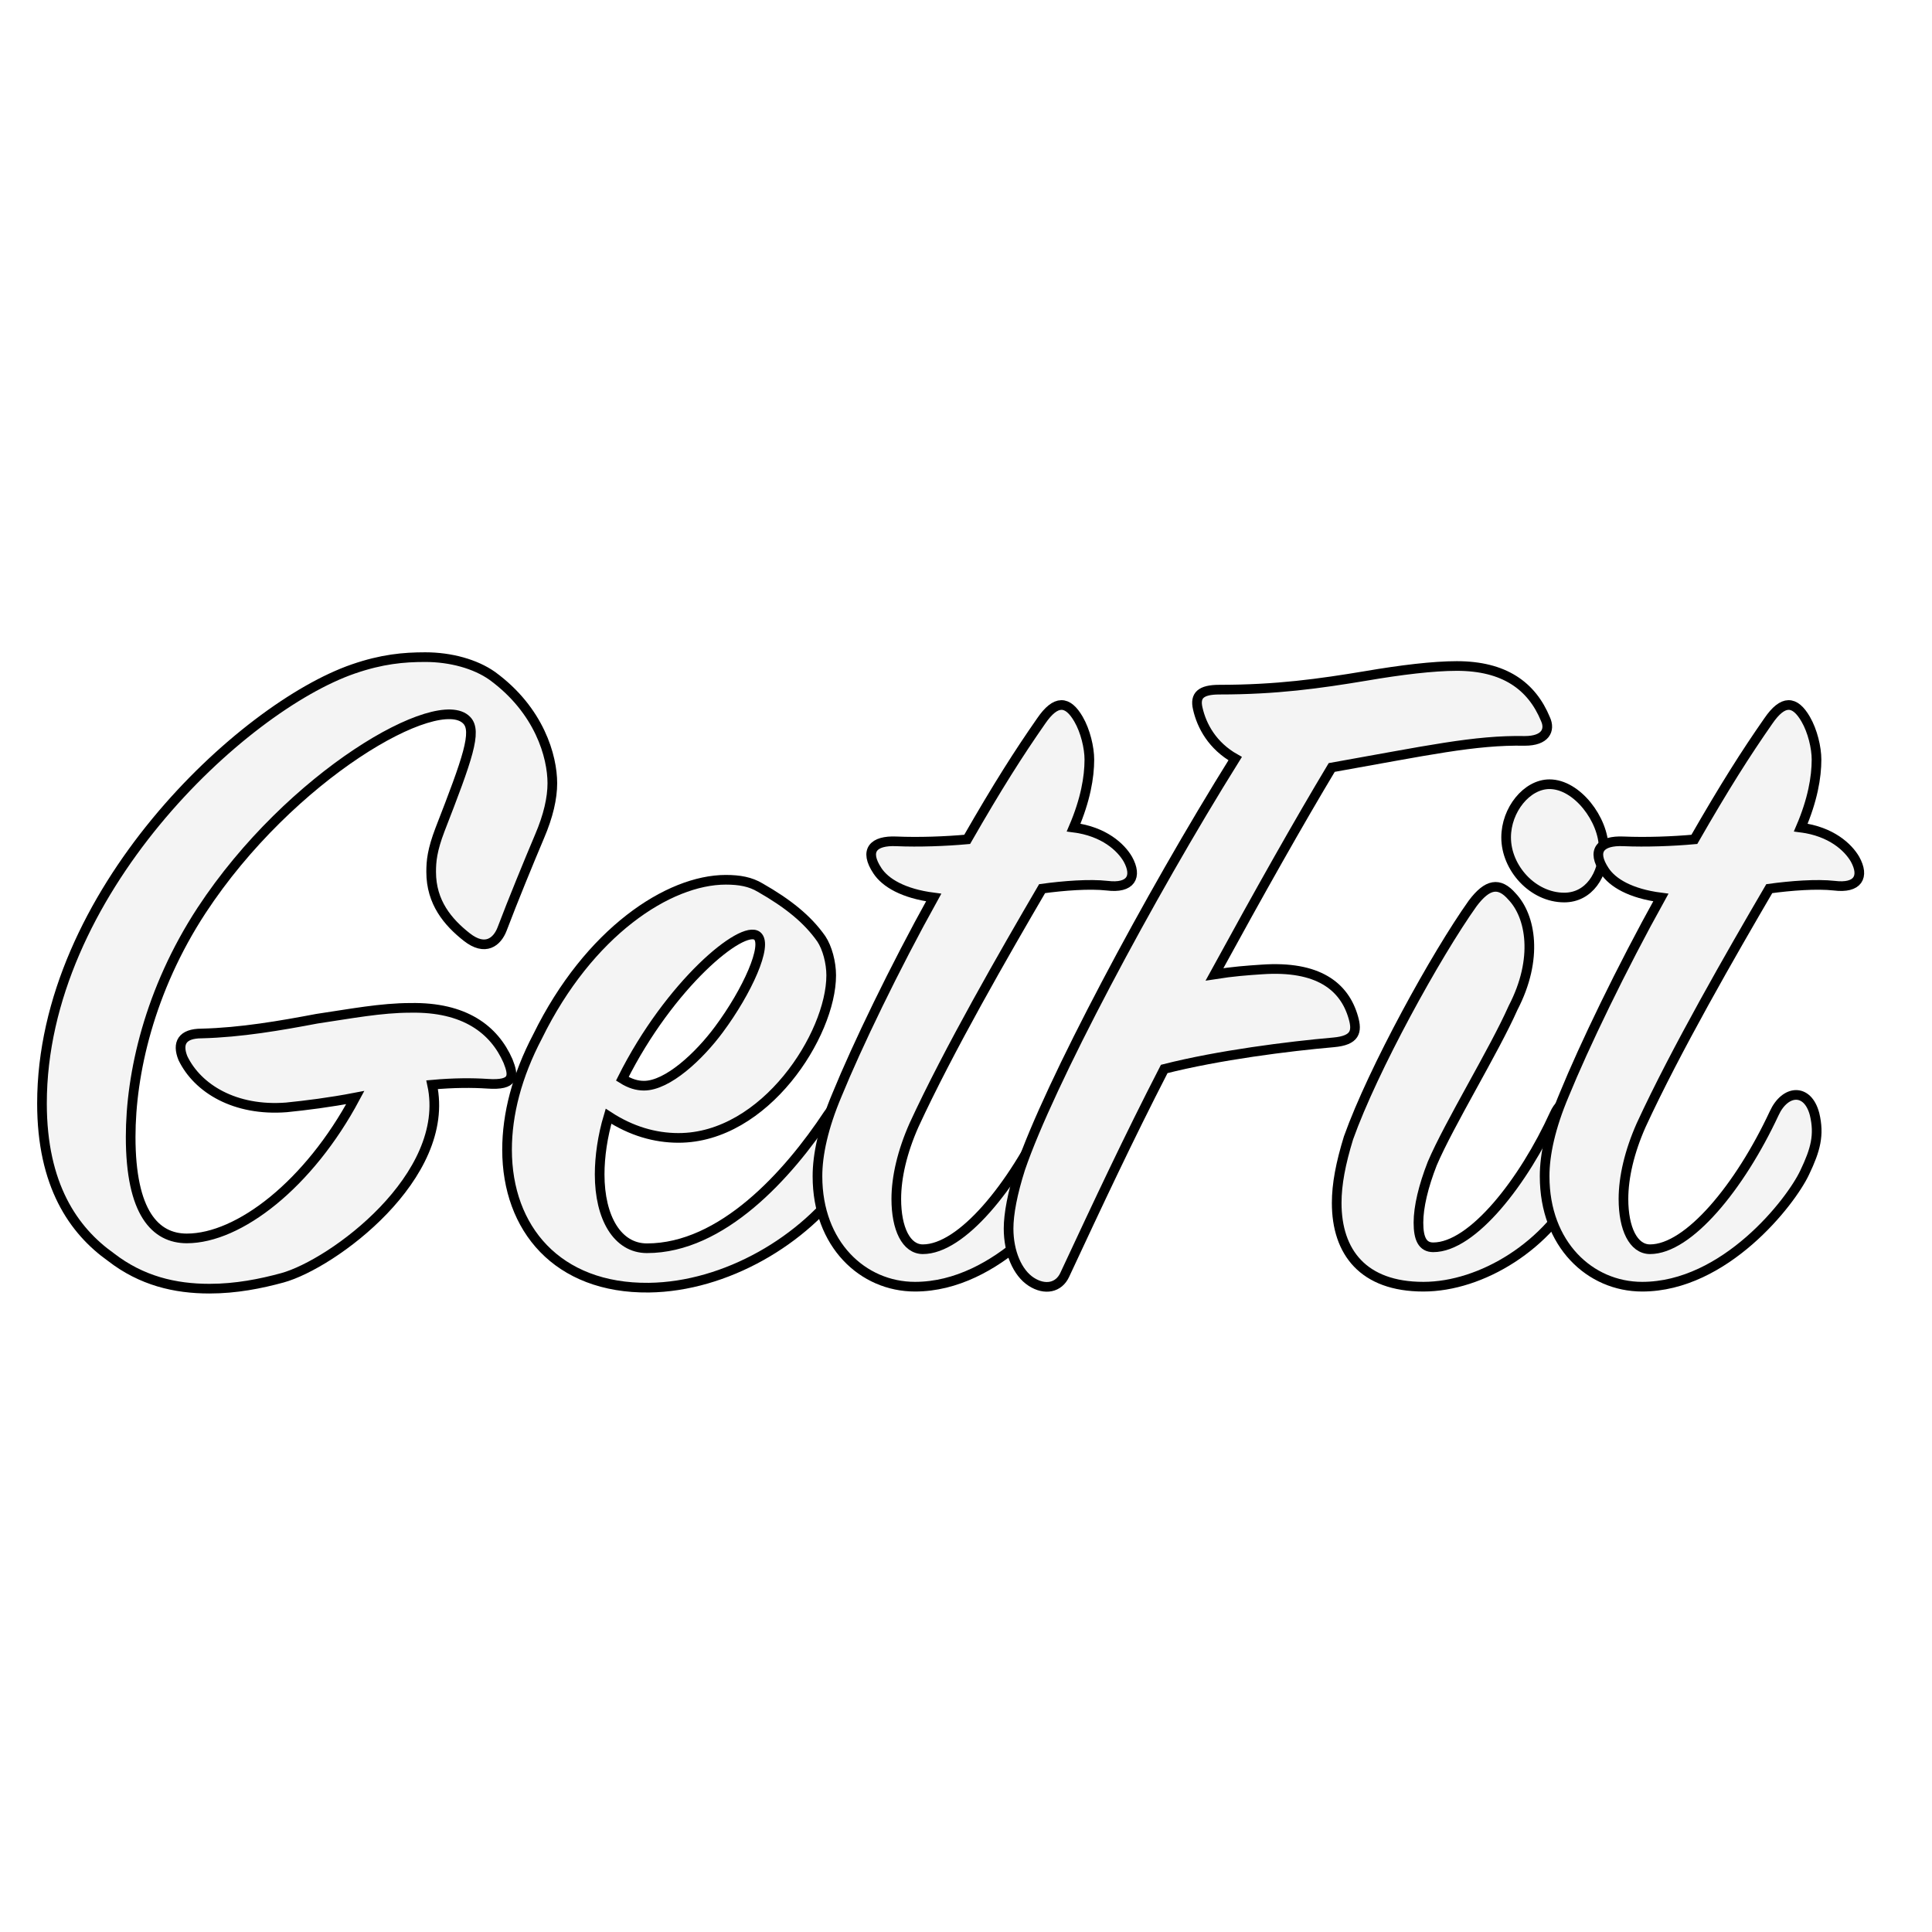
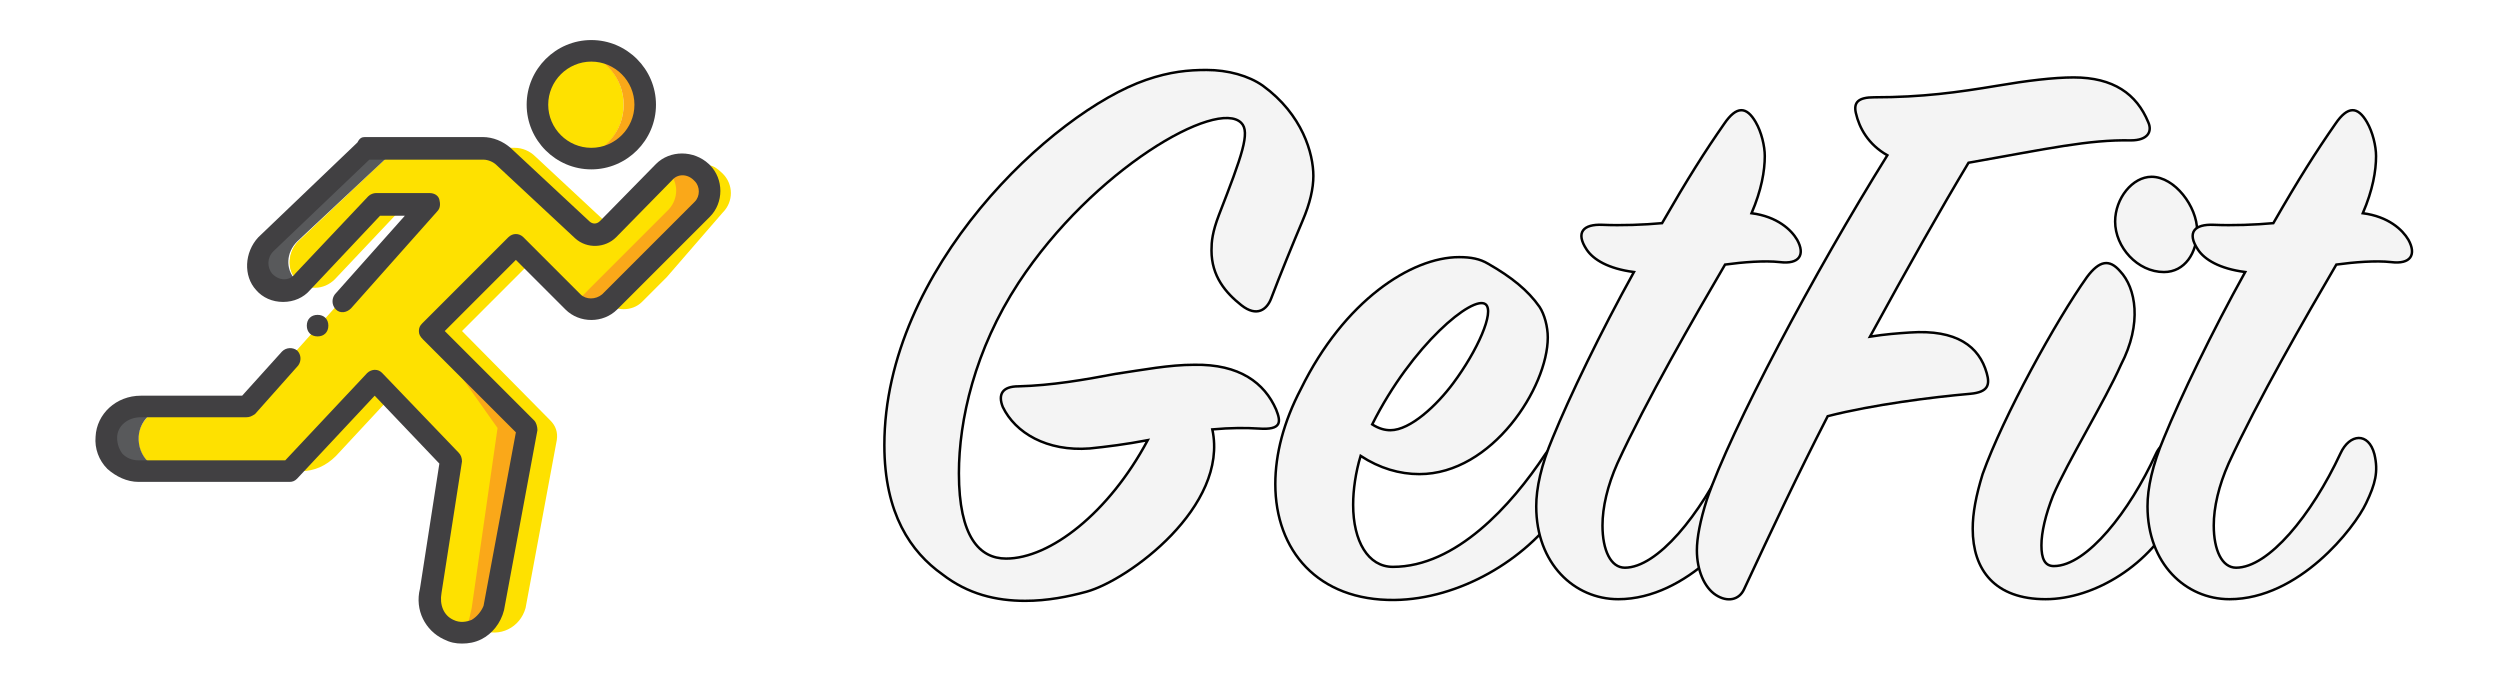
- <svg xmlns="http://www.w3.org/2000/svg" version="1.1" id="Layer_1" x="0px" y="0px" width="100px" height="100px" viewBox="0 0 100 100" enable-background="new 0 0 100 100" xml:space="preserve">
+ <svg xmlns="http://www.w3.org/2000/svg" version="1.1" id="Layer_1" x="0px" y="0px" width="500px" height="138px" viewBox="0 0 500 138" enable-background="new 0 0 500 138" xml:space="preserve">
  <g>
-     <path fill="#F4F4F4" stroke="#000000" stroke-width="0.5" stroke-miterlimit="10" d="M25.223,56.094   c-0.765-0.051-1.734-0.051-2.856,0.051c1.02,4.742-5.15,9.281-7.751,9.995c-1.122,0.306-2.397,0.561-3.774,0.561   c-1.785,0-3.519-0.407-5.099-1.632c-1.938-1.377-3.57-3.723-3.57-7.955c0-10.862,10.352-20.5,16.114-22.489   c1.479-0.51,2.601-0.612,3.723-0.612c1.326,0,2.601,0.357,3.468,0.969c2.448,1.785,3.111,4.182,3.111,5.559   c0,0.765-0.204,1.683-0.663,2.754c-0.561,1.326-1.377,3.314-1.938,4.793c-0.255,0.663-0.867,1.173-1.835,0.408   c-0.969-0.765-1.836-1.785-1.836-3.366c0-0.561,0.051-1.122,0.459-2.192c1.428-3.672,1.938-5.1,1.377-5.661   c-1.479-1.53-9.128,2.855-13.718,9.842c-2.703,4.131-3.672,8.466-3.672,11.729c0,3.926,1.275,5.252,2.907,5.252   c2.703,0,6.324-2.805,8.72-7.292c-1.326,0.255-2.55,0.407-3.569,0.51c-2.652,0.204-4.59-0.969-5.354-2.55   c-0.306-0.765-0.051-1.275,0.969-1.275c2.04-0.051,4.08-0.407,5.966-0.764c1.734-0.256,3.315-0.562,4.845-0.562   c2.805-0.052,4.334,1.122,5.048,2.753C26.6,55.686,26.65,56.195,25.223,56.094z" />
-     <path fill="#F4F4F4" stroke="#000000" stroke-width="0.5" stroke-miterlimit="10" d="M35.118,58.898   c-1.224,0-2.448-0.357-3.621-1.122c-0.306,1.021-0.459,2.091-0.459,3.009c0,2.244,0.918,3.824,2.448,3.824   c3.875,0,7.292-3.773,9.383-6.936c0.562-0.815,1.224-0.918,1.632,0.103c0.153,0.459,0.204,1.938-0.714,3.314   c-2.142,3.11-6.221,5.508-10.199,5.559c-4.743,0.051-7.343-3.06-7.343-7.14c0-1.836,0.51-3.824,1.581-5.864   c2.652-5.405,6.783-8.108,9.74-8.108c0.714,0,1.275,0.102,1.785,0.408c1.428,0.816,2.448,1.632,3.162,2.652   c0.306,0.459,0.51,1.224,0.51,1.887C43.022,53.544,39.605,58.898,35.118,58.898z M32.211,55.838   c0.408,0.256,0.765,0.357,1.122,0.357c1.224,0,2.855-1.529,3.875-2.906c1.479-1.989,2.55-4.386,1.989-4.845   C38.433,47.833,34.659,50.943,32.211,55.838z" />
-     <path fill="#F4F4F4" stroke="#000000" stroke-width="0.5" stroke-miterlimit="10" d="M43.329,56.654   c1.021-2.498,2.958-6.527,4.998-10.199c-1.581-0.204-2.499-0.765-2.907-1.377c-0.714-1.071-0.204-1.581,0.97-1.53   c1.173,0.051,2.549,0,3.671-0.102c1.581-2.754,2.652-4.437,3.825-6.12c0.765-1.122,1.377-1.071,1.938-0.102   c0.357,0.612,0.561,1.479,0.561,2.091c0,0.917-0.203,2.09-0.815,3.519c1.581,0.204,2.447,1.02,2.805,1.632   c0.51,0.918,0.153,1.53-1.071,1.377c-0.918-0.102-2.243,0-3.365,0.153c-1.938,3.314-4.845,8.363-6.63,12.239   c-0.611,1.377-0.917,2.702-0.917,3.825c0,1.529,0.51,2.6,1.376,2.6c1.989,0,4.641-3.213,6.426-7.037   c0.561-1.224,1.733-1.326,2.091,0.051c0.255,1.071,0.051,1.836-0.51,3.01c-0.714,1.529-4.131,5.915-8.414,5.915   c-2.703,0-5.049-2.192-5.049-5.712C42.31,59.766,42.615,58.338,43.329,56.654z" />
-     <path fill="#F4F4F4" stroke="#000000" stroke-width="0.5" stroke-miterlimit="10" d="M52.815,60.479   c1.479-4.334,6.63-14.023,11.117-21.213c-1.173-0.663-1.733-1.683-1.938-2.601c-0.153-0.663,0.152-0.969,1.121-0.969   c2.958,0,5.151-0.306,7.599-0.714c1.785-0.306,3.468-0.51,4.691-0.51c2.448,0,3.876,1.02,4.59,2.754   c0.255,0.561,0,1.122-1.071,1.122c-2.601-0.051-5.1,0.51-9.995,1.377c-1.683,2.805-3.671,6.323-6.068,10.709   c0.97-0.153,1.684-0.204,2.448-0.255c2.906-0.204,4.283,0.867,4.742,2.499c0.204,0.714,0.103,1.173-1.02,1.274   c-2.346,0.205-5.967,0.664-8.771,1.377c-1.887,3.672-3.365,6.834-5.15,10.658c-0.306,0.663-1.02,0.816-1.733,0.357   s-1.173-1.53-1.173-2.754C52.204,62.824,52.408,61.754,52.815,60.479z" />
-     <path fill="#F4F4F4" stroke="#000000" stroke-width="0.5" stroke-miterlimit="10" d="M73.674,66.599   c-3.11,0-4.487-1.785-4.487-4.335c0-0.969,0.204-2.039,0.611-3.365c1.275-3.57,4.539-9.485,6.426-12.137   c0.765-1.02,1.377-1.122,2.04-0.357c0.969,1.02,1.377,3.213,0.051,5.763c-0.969,2.192-3.314,6.017-4.182,8.058   c-0.459,1.172-0.714,2.243-0.714,3.059c0,0.816,0.204,1.275,0.765,1.275c2.04,0,4.691-3.416,6.272-6.885   c0.408-0.918,1.071-0.815,1.53,0.103c0.459,0.866,0.407,2.142-0.255,3.468C80.201,64.457,76.683,66.599,73.674,66.599z    M80.201,40.591c1.428,0,2.805,1.836,2.805,3.315c0,1.377-0.765,2.55-2.04,2.55c-1.632,0-3.009-1.53-3.009-3.111   C77.957,41.917,79.028,40.591,80.201,40.591z" />
-     <path fill="#F4F4F4" stroke="#000000" stroke-width="0.5" stroke-miterlimit="10" d="M80.967,56.654   c1.021-2.498,2.958-6.527,4.998-10.199c-1.581-0.204-2.499-0.765-2.907-1.377c-0.714-1.071-0.203-1.581,0.97-1.53   c1.173,0.051,2.549,0,3.671-0.102c1.581-2.754,2.652-4.437,3.825-6.12c0.765-1.122,1.377-1.071,1.938-0.102   c0.357,0.612,0.561,1.479,0.561,2.091c0,0.917-0.203,2.09-0.815,3.519c1.581,0.204,2.447,1.02,2.805,1.632   c0.51,0.918,0.153,1.53-1.071,1.377c-0.918-0.102-2.243,0-3.365,0.153c-1.938,3.314-4.845,8.363-6.63,12.239   c-0.611,1.377-0.917,2.702-0.917,3.825c0,1.529,0.51,2.6,1.376,2.6c1.989,0,4.641-3.213,6.426-7.037   c0.561-1.224,1.733-1.326,2.091,0.051c0.255,1.071,0.051,1.836-0.51,3.01c-0.714,1.529-4.131,5.915-8.414,5.915   c-2.703,0-5.049-2.192-5.049-5.712C79.947,59.766,80.253,58.338,80.967,56.654z" />
+     <path fill="#F4F4F4" stroke="#010101" stroke-width="0.5" stroke-miterlimit="10" d="M251.741,85.713   c-2.485-0.164-5.633-0.164-9.276,0.164c3.313,15.404-16.729,30.148-25.176,32.469c-3.645,0.99-7.787,1.822-12.259,1.822   c-5.797,0-11.428-1.324-16.561-5.303c-6.294-4.475-11.597-12.094-11.597-25.838c0-35.281,33.624-66.585,52.34-73.046   c4.804-1.656,8.449-1.987,12.092-1.987c4.308,0,8.447,1.159,11.265,3.146c7.95,5.798,10.104,13.584,10.104,18.057   c0,2.484-0.663,5.467-2.154,8.944c-1.821,4.308-4.472,10.764-6.294,15.568c-0.829,2.154-2.815,3.811-5.96,1.326   c-3.147-2.485-5.964-5.798-5.964-10.934c0-1.823,0.167-3.645,1.49-7.12c4.639-11.926,6.295-16.565,4.474-18.388   c-4.804-4.968-29.649,9.273-44.557,31.969c-8.78,13.417-11.927,27.498-11.927,38.095c0,12.752,4.142,17.059,9.442,17.059   c8.78,0,20.542-9.109,28.324-23.682c-4.308,0.824-8.284,1.32-11.594,1.656c-8.613,0.658-14.908-3.146-17.39-8.285   c-0.994-2.484-0.165-4.139,3.148-4.139c6.626-0.17,13.252-1.322,19.377-2.484c5.633-0.832,10.767-1.824,15.737-1.824   c9.11-0.168,14.078,3.645,16.396,8.941C256.213,84.389,256.377,86.043,251.741,85.713z" />
+     <path fill="#F4F4F4" stroke="#010101" stroke-width="0.5" stroke-miterlimit="10" d="M283.881,94.822   c-3.976,0-7.952-1.16-11.761-3.646c-0.995,3.316-1.492,6.795-1.492,9.777c0,7.287,2.982,12.42,7.951,12.42   c12.588,0,23.685-12.256,30.478-22.531c1.826-2.648,3.975-2.982,5.302,0.334c0.495,1.49,0.662,6.297-2.32,10.766   c-6.957,10.102-20.206,17.889-33.127,18.055c-15.404,0.168-23.85-9.938-23.85-23.189c0-5.965,1.655-12.418,5.135-19.049   c8.614-17.553,22.03-26.333,31.636-26.333c2.319,0,4.141,0.332,5.798,1.325c4.638,2.649,7.951,5.302,10.271,8.615   c0.994,1.491,1.655,3.974,1.655,6.128C309.555,77.432,298.455,94.822,283.881,94.822z M274.438,84.881   c1.326,0.832,2.484,1.162,3.645,1.162c3.975,0,9.273-4.967,12.587-9.439c4.803-6.461,8.281-14.247,6.459-15.738   C294.649,58.882,282.391,68.984,274.438,84.881z" />
+     <path fill="#F4F4F4" stroke="#010101" stroke-width="0.5" stroke-miterlimit="10" d="M310.551,87.533   c3.317-8.113,9.608-21.201,16.234-33.127c-5.135-0.663-8.116-2.485-9.442-4.473c-2.318-3.48-0.663-5.135,3.151-4.97   c3.809,0.166,8.279,0,11.922-0.332c5.138-8.945,8.615-14.412,12.428-19.877c2.48-3.644,4.472-3.479,6.293-0.332   c1.16,1.988,1.82,4.804,1.82,6.792c0,2.979-0.66,6.788-2.645,11.43c5.131,0.663,7.947,3.313,9.109,5.301   c1.656,2.981,0.495,4.97-3.477,4.473c-2.981-0.33-7.289,0-10.932,0.498c-6.296,10.765-15.738,27.165-21.534,39.751   c-1.985,4.475-2.98,8.779-2.98,12.428c0,4.965,1.656,8.445,4.471,8.445c6.46,0,15.075-10.438,20.869-22.859   c1.824-3.977,5.632-4.307,6.796,0.166c0.826,3.48,0.164,5.963-1.656,9.777c-2.322,4.967-13.418,19.215-27.331,19.215   c-8.78,0-16.401-7.121-16.401-18.557C307.241,97.641,308.232,93.002,310.551,87.533z" />
+     <path fill="#F4F4F4" stroke="#010101" stroke-width="0.5" stroke-miterlimit="10" d="M341.36,99.955   c4.806-14.078,21.537-45.545,36.11-68.899c-3.811-2.154-5.627-5.467-6.294-8.448c-0.499-2.154,0.495-3.148,3.642-3.148   c9.608,0,16.729-0.993,24.681-2.319c5.799-0.994,11.264-1.656,15.235-1.656c7.956,0,12.593,3.313,14.912,8.945   c0.826,1.823,0,3.645-3.48,3.645c-8.447-0.166-16.564,1.656-32.462,4.473c-5.469,9.11-11.927,20.537-19.71,34.784   c3.149-0.497,5.468-0.663,7.948-0.828c9.438-0.663,13.913,2.815,15.404,8.115c0.661,2.322,0.336,3.812-3.312,4.141   c-7.618,0.666-19.381,2.156-28.491,4.473c-6.129,11.926-10.93,22.197-16.729,34.615c-0.988,2.156-3.312,2.652-5.626,1.16   c-2.316-1.49-3.811-4.967-3.811-8.945C339.378,107.574,340.041,104.1,341.36,99.955z" />
+     <path fill="#F4F4F4" stroke="#010101" stroke-width="0.5" stroke-miterlimit="10" d="M409.114,119.838   c-10.1,0-14.572-5.799-14.572-14.084c0-3.146,0.659-6.623,1.981-10.932c4.144-11.592,14.743-30.805,20.875-39.418   c2.484-3.313,4.473-3.645,6.623-1.161c3.146,3.313,4.473,10.438,0.165,18.72c-3.146,7.117-10.763,19.545-13.583,26.174   c-1.489,3.807-2.317,7.283-2.317,9.936c0,2.65,0.662,4.143,2.483,4.143c6.629,0,15.239-11.096,20.374-22.367   c1.325-2.98,3.479-2.646,4.97,0.334c1.491,2.816,1.32,6.959-0.831,11.266C430.313,112.877,418.889,119.838,409.114,119.838z    M430.313,35.358c4.64,0,9.111,5.963,9.111,10.769c0,4.472-2.484,8.282-6.626,8.282c-5.301,0-9.772-4.971-9.772-10.104   C423.026,39.666,426.503,35.358,430.313,35.358z" />
+     <path fill="#F4F4F4" stroke="#010101" stroke-width="0.5" stroke-miterlimit="10" d="M432.803,87.533   c3.317-8.113,9.606-21.201,16.232-33.127c-5.135-0.663-8.117-2.485-9.438-4.473c-2.323-3.48-0.661-5.135,3.146-4.97   c3.812,0.166,8.281,0,11.925-0.332c5.133-8.945,8.616-14.412,12.423-19.877c2.486-3.644,4.472-3.479,6.297-0.332   c1.156,1.988,1.823,4.804,1.823,6.792c0,2.979-0.659,6.788-2.648,11.43c5.135,0.663,7.945,3.313,9.113,5.301   c1.654,2.981,0.494,4.97-3.482,4.473c-2.982-0.33-7.283,0-10.928,0.498c-6.297,10.765-15.736,27.165-21.535,39.751   c-1.985,4.475-2.98,8.779-2.98,12.428c0,4.965,1.657,8.445,4.471,8.445c6.459,0,15.074-10.438,20.873-22.859   c1.82-3.977,5.625-4.307,6.789,0.166c0.83,3.48,0.17,5.963-1.654,9.777c-2.318,4.967-13.417,19.215-27.33,19.215   c-8.779,0-16.398-7.121-16.398-18.557C429.491,97.641,430.483,93.002,432.803,87.533z" />
  </g>
+   <g>
+     <path fill="#FEE100" d="M144.559,34.737L144.559,34.737c-1.939-1.94-3.448-2.371-5.387-0.431l-11.208,11.423   c-1.509,1.509-3.665,1.509-5.173,0.216l-15.735-14.657c-1.077-1.078-2.586-1.724-4.095-1.724H79.466l-19.83,18.751   c-1.94,1.94-2.371,5.389-0.431,7.544c2.155,2.371,5.604,2.155,7.759,0l14.657-15.519h10.777L55.756,81.293H34.633   c-3.449,0-6.682,2.588-6.897,6.035c-0.216,3.881,2.802,6.896,6.466,6.896h26.08c2.587,0,4.958-1.076,6.897-3.016l14.226-15.305   L96.71,92.07l-4.096,26.297c-0.646,3.016,0.647,6.25,3.448,7.543c3.88,1.725,7.976-0.432,9.053-4.311l6.251-33.625   c0.216-1.508-0.216-2.801-1.293-3.879l-17.675-17.89l17.244-17.243l11.423,11.424c1.941,1.939,5.389,1.939,7.328,0l4.958-4.958   l11.208-12.933C146.715,40.341,146.715,36.892,144.559,34.737" />
+     <path fill="#FEE100" d="M133.998,34.521l-0.216-0.215c-1.94-1.94-0.432-1.94-2.586,0l-8.622,11.423   c-1.509,1.509-3.664,1.509-5.173,0.215l-18.32-14.657c-1.078-1.078-1.078-1.724-2.587-1.724H79.466l-19.83,18.752   c-1.94,1.939-2.371,5.389-0.431,7.544c2.155,2.371,1.077,2.156,3.018,0l15.088-15.519h8.621L49.291,81.293H34.634   c-3.449,0-6.682,2.588-6.897,6.035c-0.215,3.881,2.802,6.896,6.467,6.896h23.709l17.243-18.104L90.243,92.07l-4.095,26.297   c-0.647,3.016,0.646,6.25,3.449,7.543c3.88,1.725,4.095-0.432,4.957-4.311l5.172-35.996L85.933,66.206l15.734-17.243l10.131,11.423   c1.939,1.94,4.525-0.862,6.466-2.802l2.155-2.156l13.579-13.579C135.937,39.91,135.937,36.461,133.998,34.521" />
+   </g>
+   <g>
+     <path fill="#FAA819" d="M99.511,85.604L94.339,121.6c-0.647,2.803-0.862,4.742-2.586,4.957c3.017,0.215,5.819-1.939,6.465-4.957   l6.897-35.996L85.933,66.421L99.511,85.604z" />
+     <path fill="#FAA819" d="M140.249,34.521l-0.216-0.215c-1.94-1.94-4.742-1.94-6.897-0.432c0.215,0.215,0.215,0.215,0.431,0.432   l0.216,0.215c1.94,1.94,1.94,5.173,0,7.328l-13.579,13.579l-2.155,2.155c-1.078,1.078-2.156,2.371-3.449,3.018   c1.94,1.724,5.172,1.724,7.113-0.215l4.957-4.958l13.58-13.579C142.188,39.91,142.188,36.677,140.249,34.521" />
+   </g>
+   <g>
+     <path fill="#58595B" d="M59.636,56.506c-0.215-0.215-0.431-0.431-0.646-0.646c-1.94-2.156-1.725-5.388,0.431-7.544l20.045-18.752   H73L53.17,48.316c-1.94,1.939-2.371,5.388-0.431,7.544S57.697,58.015,59.636,56.506" />
+     <path fill="#58595B" d="M27.736,87.328c0.215-3.447,3.233-6.033,6.682-6.033h-6.466c-3.448,0-6.682,2.586-6.896,6.033   c0,3.881,3.017,6.896,6.681,6.896h6.467C30.539,94.225,27.521,91.209,27.736,87.328" />
+   </g>
+   <path fill="#FEE100" d="M124.729,20.942c0-6.035-4.741-10.777-10.776-10.777c-0.216,0-6.466,4.742-6.466,10.777  c0,0.216,0.432,10.777,6.466,10.777C119.988,31.719,124.729,26.978,124.729,20.942" />
+   <g>
+     <path fill="#FAA819" d="M118.264,10.165c-0.647,0-1.508,0-2.156,0.215c4.958,1.078,8.622,5.389,8.622,10.562   c0,5.173-3.664,9.484-8.622,10.562c0.648,0.216,1.509,0.216,2.156,0.216c6.035,0,10.777-4.742,10.777-10.777   C129.041,14.907,124.298,10.165,118.264,10.165" />
+     <path fill="#FAA819" d="M107.702,22.882c0,0.215,0,0.215,0,0.431C107.702,23.097,107.702,22.882,107.702,22.882" />
+   </g>
+   <path fill="#414042" d="M92.398,128.713c-1.293,0-2.371-0.215-3.664-0.863c-3.664-1.723-5.819-5.818-4.741-10.129l3.88-25.002  l-12.933-13.58L59.42,95.734c-0.431,0.432-0.862,0.646-1.509,0.646H27.736c-2.371,0-4.526-1.076-6.25-2.586  c-1.724-1.725-2.587-4.096-2.371-6.467c0.216-4.525,4.095-8.189,9.053-8.189h20.261l7.975-8.838  c0.862-0.862,2.155-0.862,3.018-0.215c0.862,0.861,0.862,2.154,0.216,3.018l-8.622,9.699c-0.646,0.43-1.077,0.646-1.724,0.646  H28.168c-2.587,0-4.742,1.725-4.742,4.096c0,1.293,0.431,2.371,1.078,3.232c0.862,0.861,1.94,1.293,3.233,1.293H57.05l16.381-17.459  c0.431-0.432,1.078-0.646,1.509-0.646c0.646,0,1.078,0.215,1.509,0.646l15.304,15.949c0.432,0.432,0.646,1.078,0.646,1.727  l-4.095,26.295c-0.432,2.371,0.431,4.525,2.371,5.389c1.293,0.646,2.587,0.432,3.664,0c1.078-0.646,1.939-1.725,2.371-2.803  l6.466-34.701L84.64,67.93c-0.647-0.647-0.863-1.078-0.863-1.725s0.216-1.078,0.647-1.509l17.243-17.244  c0.863-0.862,2.156-0.862,3.019,0l11.423,11.424c1.079,1.078,3.018,1.078,4.311,0l18.536-18.537c1.078-1.078,1.078-3.018,0-4.095  l-0.216-0.215c-1.293-1.293-3.232-1.293-4.31,0l-11.208,11.423c-2.156,2.155-5.82,2.371-8.19,0.215L99.296,33.012  c-0.646-0.646-1.724-1.078-2.586-1.078H73.863L54.679,50.255c-1.293,1.293-1.293,3.233-0.215,4.526  c0.646,0.646,1.509,1.078,2.371,1.078l0,0c0.862,0,1.724-0.431,2.156-1.078l14.656-15.519c0.431-0.431,1.078-0.646,1.509-0.646  h10.777c0.862,0,1.724,0.431,1.939,1.293c0.216,0.862,0.216,1.725-0.431,2.371L70.198,61.68c-0.862,0.862-2.155,1.077-3.018,0.215  c-0.862-0.862-0.862-2.155-0.215-3.018l14.01-15.734h-4.958l-14.01,14.873c-1.293,1.509-3.233,2.371-5.389,2.371l0,0  c-2.155,0-4.095-0.862-5.389-2.371c-2.586-2.802-2.371-7.544,0.432-10.562l19.83-18.968c0.431-0.862,0.862-1.078,1.509-1.078h23.493  c2.156,0,4.096,0.862,5.605,2.155l15.734,14.657c0.647,0.646,1.509,0.646,2.156,0l11.208-11.423c2.801-2.802,7.544-2.802,10.561,0  l0.216,0.215c2.801,2.802,2.801,7.544,0,10.346l-18.537,18.537c-2.802,2.801-7.544,2.801-10.346,0l-9.915-9.916L88.951,66.207  l17.89,17.889c0.432,0.432,0.646,1.293,0.646,1.939l-6.682,35.996c-0.646,2.586-2.372,4.74-4.527,5.818  C94.985,128.498,93.691,128.713,92.398,128.713z" />
+   <path fill="#414042" d="M65.671,65.128c0-1.293-0.862-2.156-2.155-2.156s-2.155,0.862-2.155,2.156c0,1.293,0.862,2.155,2.155,2.155  S65.671,66.421,65.671,65.128" />
+   <path fill="#414042" d="M118.264,33.875c-7.113,0-12.933-5.82-12.933-12.933S111.15,8.01,118.264,8.01  c7.113,0,12.932,5.819,12.932,12.932S125.376,33.875,118.264,33.875z M118.264,12.32c-4.743,0-8.622,3.88-8.622,8.622  c0,4.742,3.879,8.622,8.622,8.622c4.742,0,8.621-3.88,8.621-8.622C126.885,16.2,123.006,12.32,118.264,12.32z" />
+   <g>
+ </g>
+   <g>
+ </g>
+   <g>
+ </g>
+   <g>
+ </g>
+   <g>
+ </g>
+   <g>
+ </g>
</svg>
